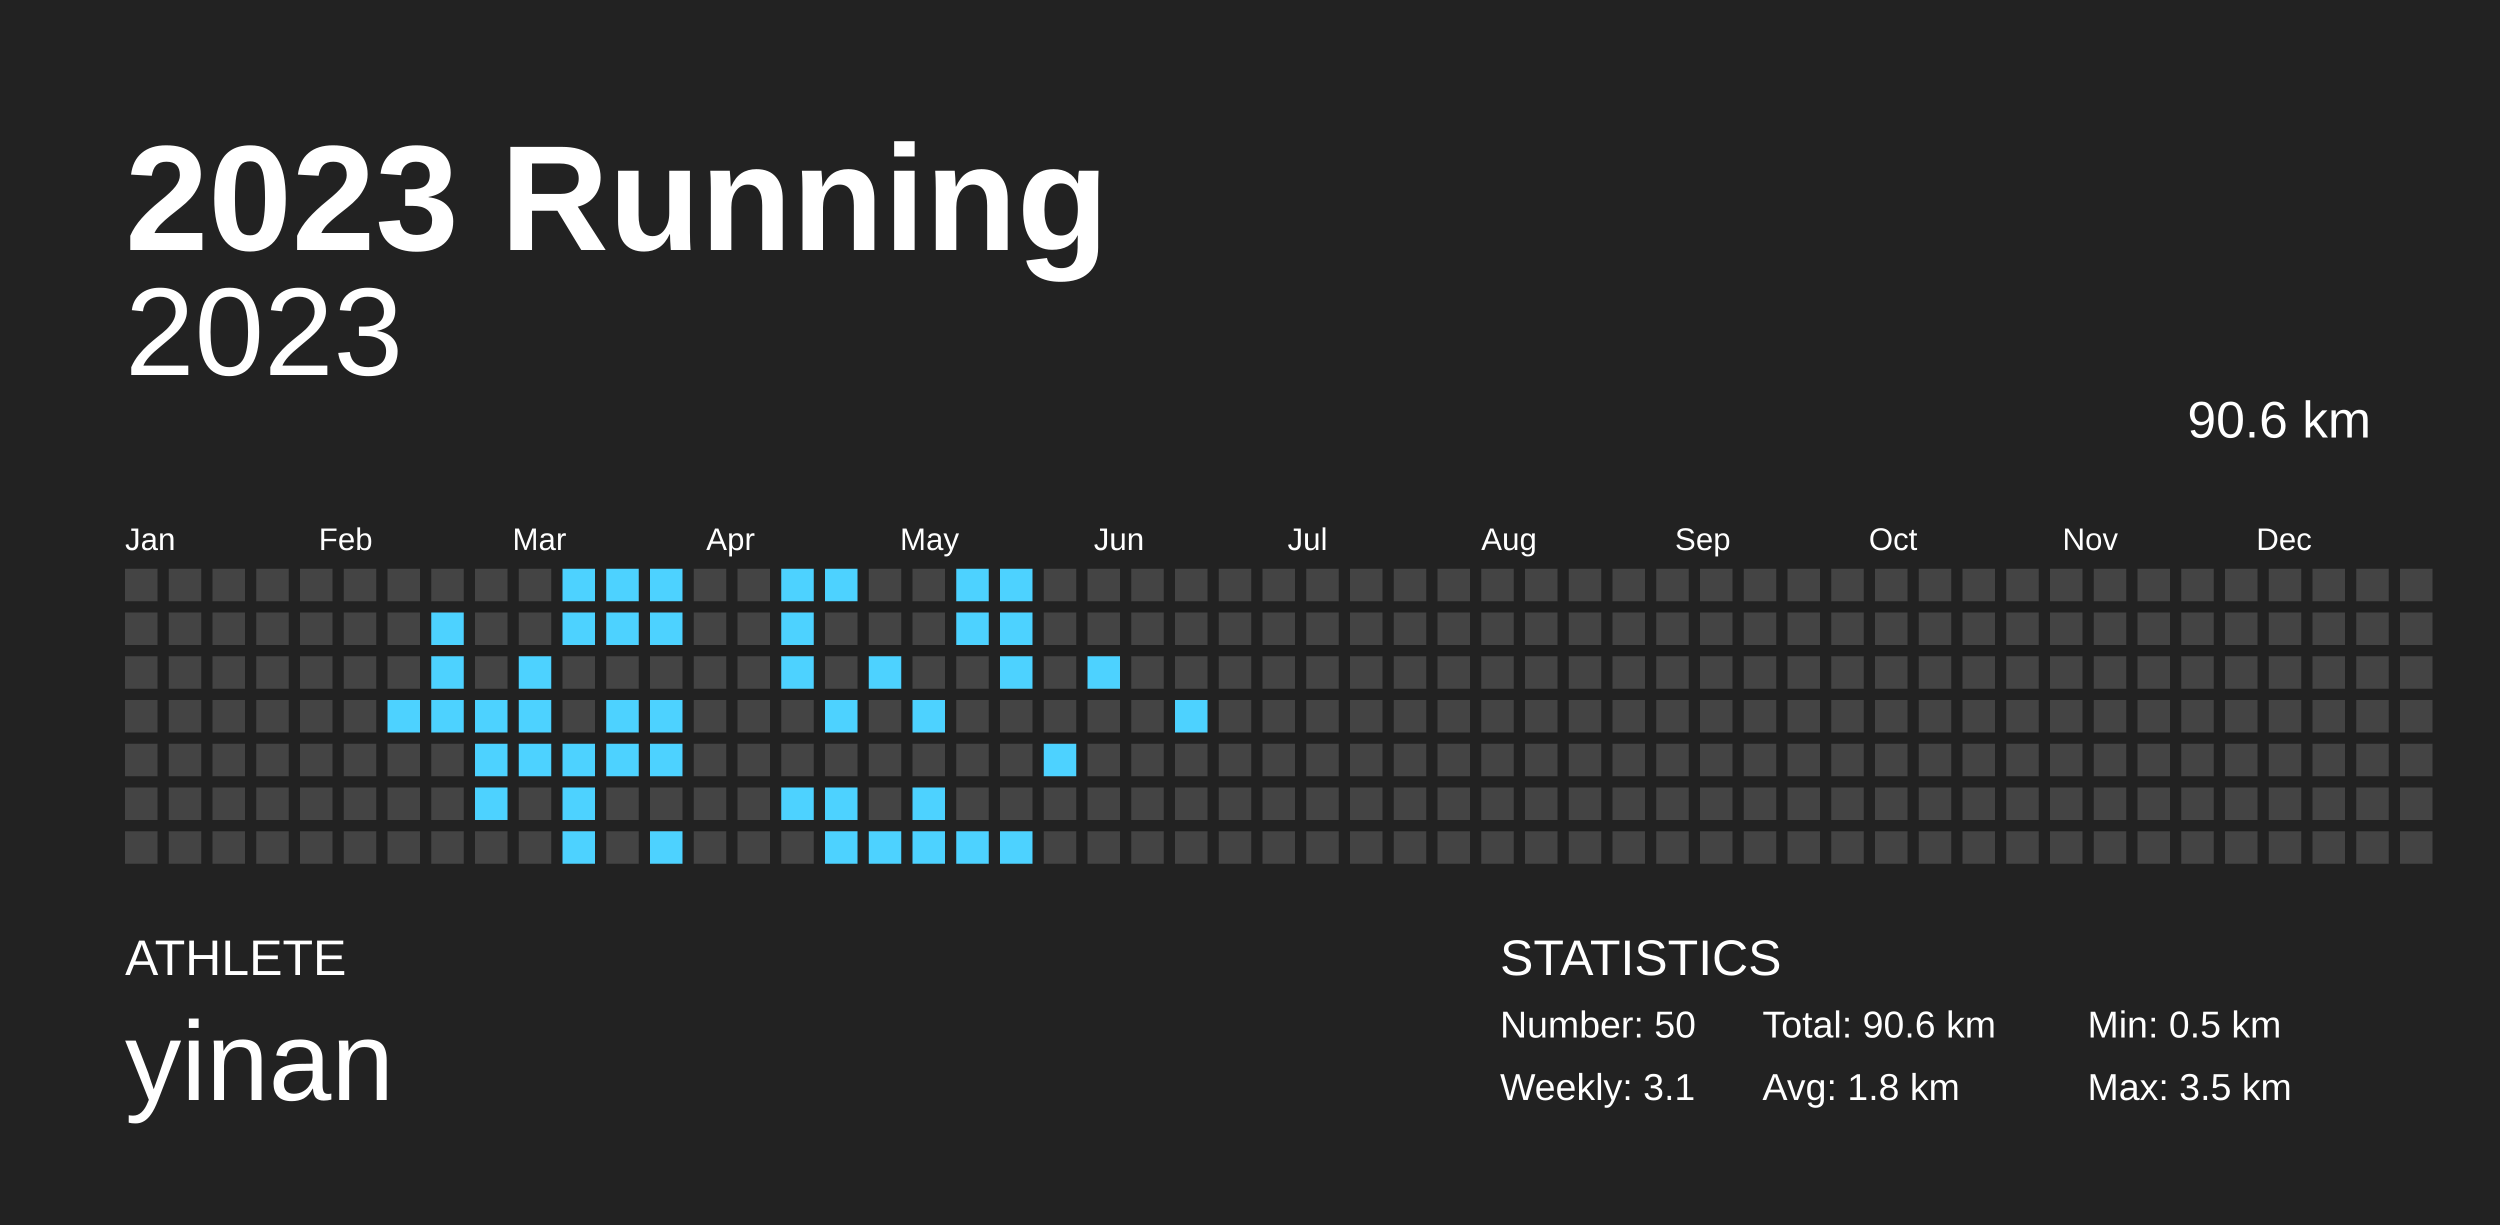
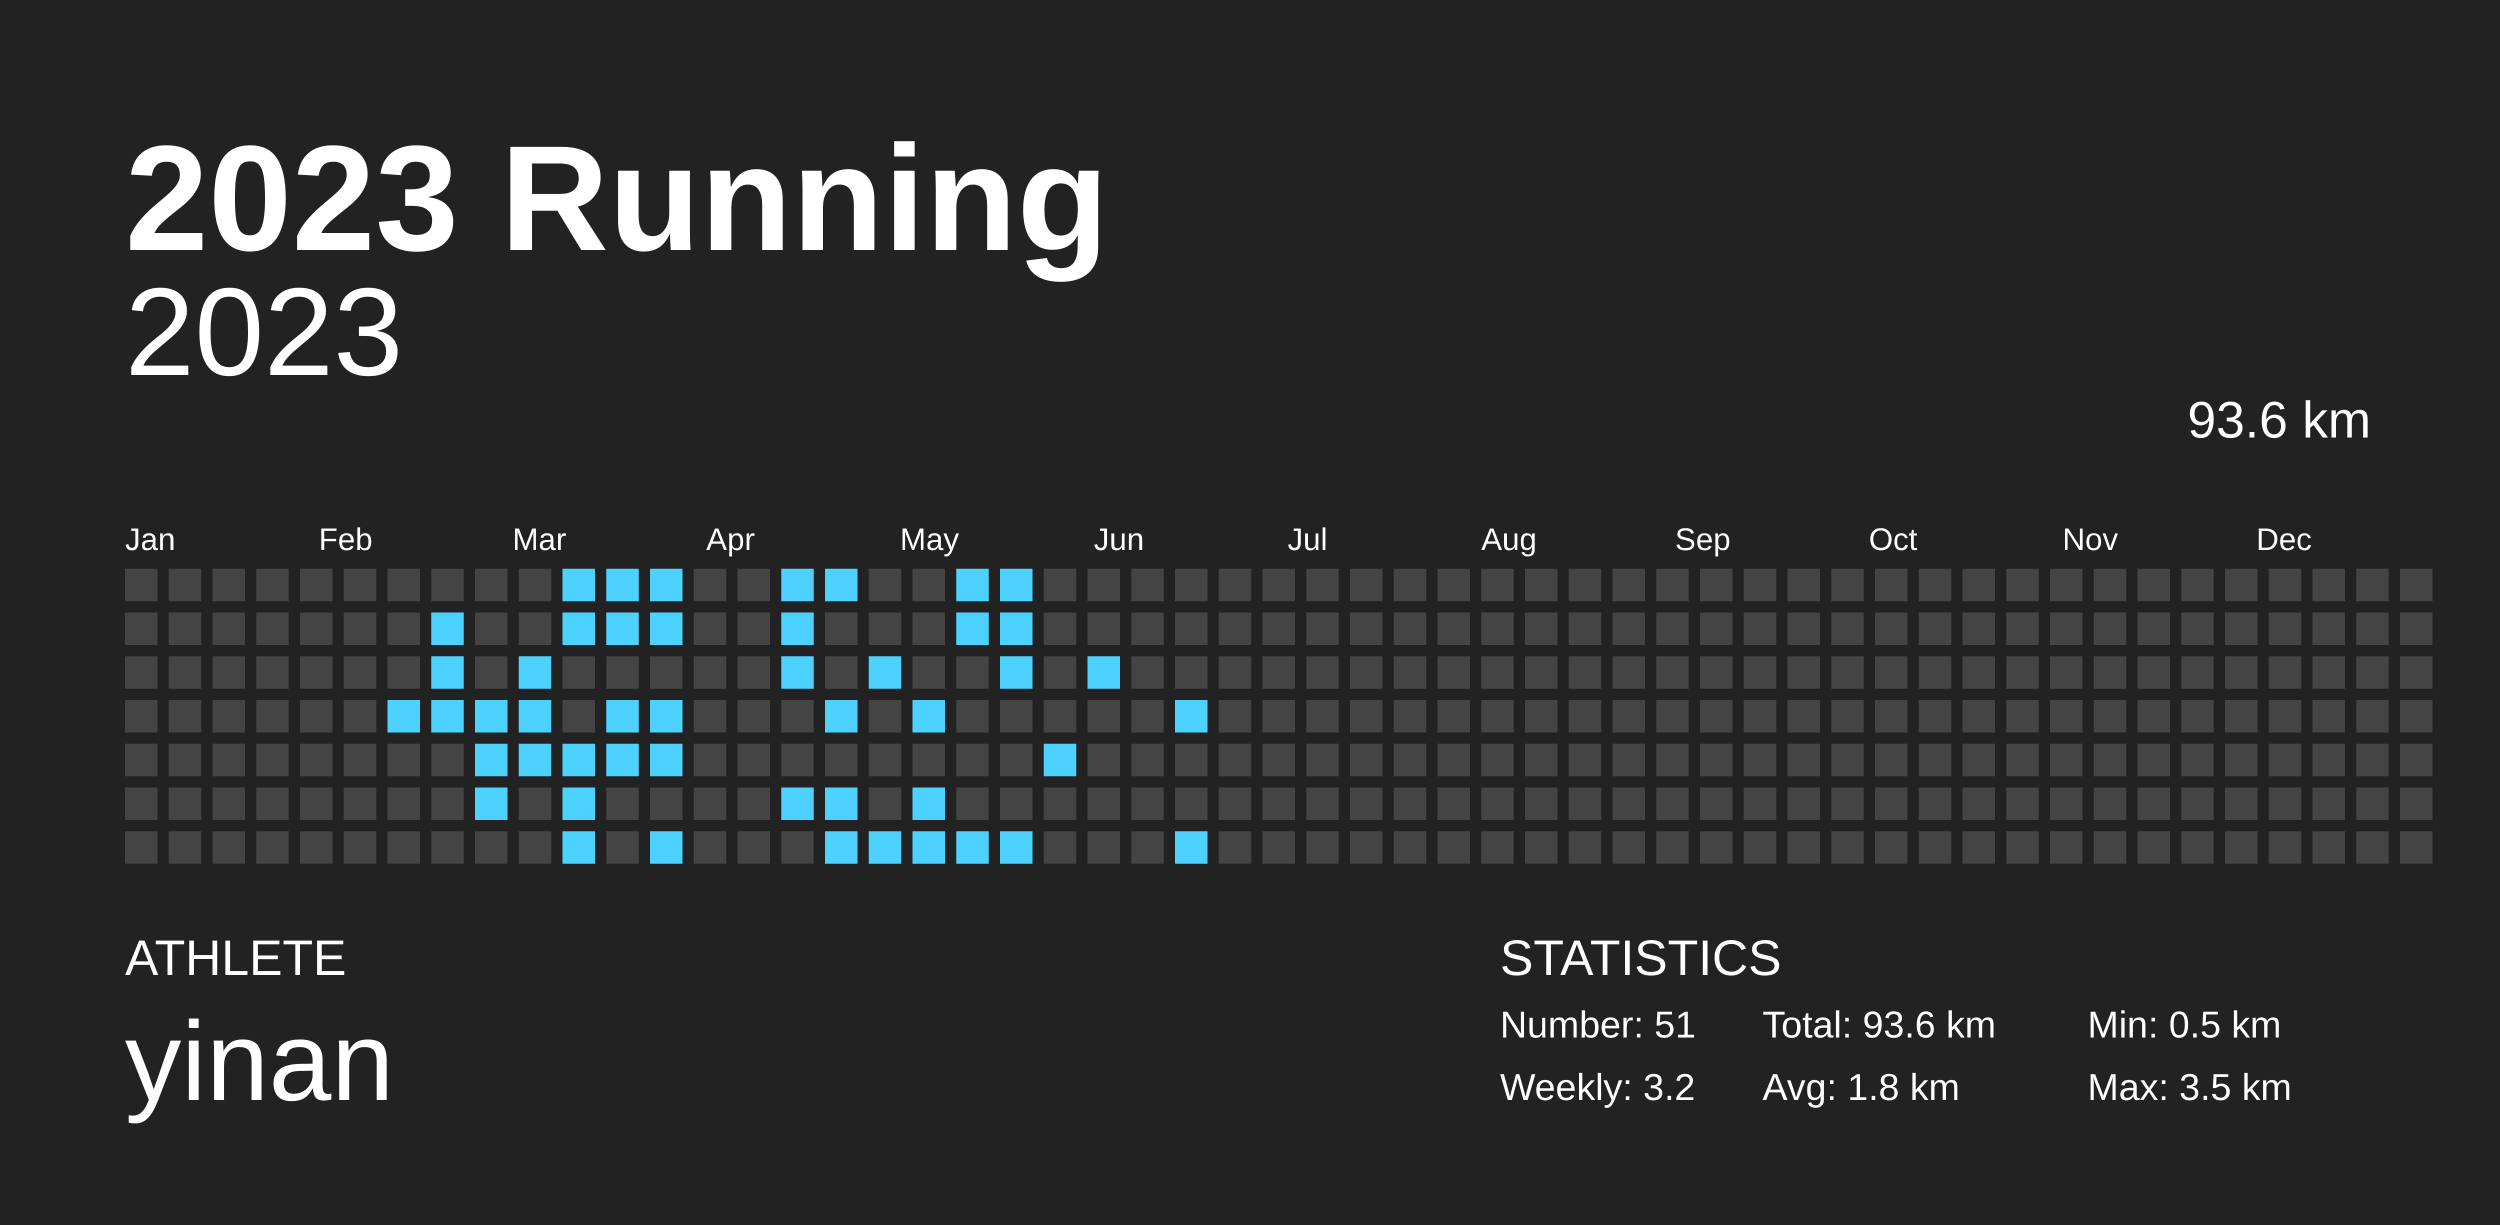
<svg xmlns="http://www.w3.org/2000/svg" baseProfile="full" height="98mm" version="1.1" viewBox="0,0,200,98" width="200mm">
  <defs />
  <rect fill="#222222" height="98" width="200" x="0" y="0" />
  <text fill="#FFFFFF" style="font-size:12px; font-family:Arial; font-weight:bold;" x="10" y="20">2023 Running</text>
  <text fill="#FFFFFF" style="font-size:4px; font-family:Arial" x="10" y="78">ATHLETE</text>
  <text fill="#FFFFFF" style="font-size:9px; font-family:Arial" x="10" y="88">yinan</text>
  <text fill="#FFFFFF" style="font-size:4px; font-family:Arial" x="120" y="78">STATISTICS</text>
-   <text fill="#FFFFFF" style="font-size:3px; font-family:Arial" x="120" y="83">Number: 50</text>
-   <text fill="#FFFFFF" style="font-size:3px; font-family:Arial" x="120" y="88">Weekly: 3.1</text>
-   <text fill="#FFFFFF" style="font-size:3px; font-family:Arial" x="141" y="83">Total: 90.6 km</text>
+   <text fill="#FFFFFF" style="font-size:3px; font-family:Arial" x="120" y="83">Number: 51</text>
+   <text fill="#FFFFFF" style="font-size:3px; font-family:Arial" x="120" y="88">Weekly: 3.2</text>
+   <text fill="#FFFFFF" style="font-size:3px; font-family:Arial" x="141" y="83">Total: 93.6 km</text>
  <text fill="#FFFFFF" style="font-size:3px; font-family:Arial" x="141" y="88">Avg: 1.8 km</text>
  <text fill="#FFFFFF" style="font-size:3px; font-family:Arial" x="167" y="83">Min: 0.5 km</text>
  <text fill="#FFFFFF" style="font-size:3px; font-family:Arial" x="167" y="88">Max: 3.5 km</text>
  <text alignment-baseline="hanging" fill="#FFFFFF" style="font-size:10.0px; font-family:Arial;" x="10" y="30">2023</text>
-   <text alignment-baseline="hanging" fill="#FFFFFF" style="font-size:4.125px; font-family:Arial;" x="175" y="35">90.6 km</text>
+   <text alignment-baseline="hanging" fill="#FFFFFF" style="font-size:4.125px; font-family:Arial;" x="175" y="35">93.6 km</text>
  <text fill="#FFFFFF" style="font-size:2.5px; font-family:Arial" x="10.0" y="44">Jan</text>
  <text fill="#FFFFFF" style="font-size:2.5px; font-family:Arial" x="25.5" y="44">Feb</text>
  <text fill="#FFFFFF" style="font-size:2.5px; font-family:Arial" x="41.0" y="44">Mar</text>
  <text fill="#FFFFFF" style="font-size:2.5px; font-family:Arial" x="56.5" y="44">Apr</text>
  <text fill="#FFFFFF" style="font-size:2.5px; font-family:Arial" x="72.0" y="44">May</text>
  <text fill="#FFFFFF" style="font-size:2.5px; font-family:Arial" x="87.5" y="44">Jun</text>
  <text fill="#FFFFFF" style="font-size:2.5px; font-family:Arial" x="103.0" y="44">Jul</text>
  <text fill="#FFFFFF" style="font-size:2.5px; font-family:Arial" x="118.5" y="44">Aug</text>
  <text fill="#FFFFFF" style="font-size:2.5px; font-family:Arial" x="134.0" y="44">Sep</text>
  <text fill="#FFFFFF" style="font-size:2.5px; font-family:Arial" x="149.5" y="44">Oct</text>
  <text fill="#FFFFFF" style="font-size:2.5px; font-family:Arial" x="165.0" y="44">Nov</text>
  <text fill="#FFFFFF" style="font-size:2.5px; font-family:Arial" x="180.5" y="44">Dec</text>
  <rect fill="#444444" height="2.6" width="2.6" x="10.0" y="45.5" />
  <rect fill="#444444" height="2.6" width="2.6" x="10.0" y="49.0" />
  <rect fill="#444444" height="2.6" width="2.6" x="10.0" y="52.5" />
  <rect fill="#444444" height="2.6" width="2.6" x="10.0" y="56.0" />
  <rect fill="#444444" height="2.6" width="2.6" x="10.0" y="59.5" />
  <rect fill="#444444" height="2.6" width="2.6" x="10.0" y="63.0" />
  <rect fill="#444444" height="2.6" width="2.6" x="10.0" y="66.5" />
  <rect fill="#444444" height="2.6" width="2.6" x="13.5" y="45.5" />
  <rect fill="#444444" height="2.6" width="2.6" x="13.5" y="49.0" />
  <rect fill="#444444" height="2.6" width="2.6" x="13.5" y="52.5" />
  <rect fill="#444444" height="2.6" width="2.6" x="13.5" y="56.0" />
  <rect fill="#444444" height="2.6" width="2.6" x="13.5" y="59.5" />
  <rect fill="#444444" height="2.6" width="2.6" x="13.5" y="63.0" />
  <rect fill="#444444" height="2.6" width="2.6" x="13.5" y="66.5" />
  <rect fill="#444444" height="2.6" width="2.6" x="17.0" y="45.5" />
  <rect fill="#444444" height="2.6" width="2.6" x="17.0" y="49.0" />
  <rect fill="#444444" height="2.6" width="2.6" x="17.0" y="52.5" />
  <rect fill="#444444" height="2.6" width="2.6" x="17.0" y="56.0" />
  <rect fill="#444444" height="2.6" width="2.6" x="17.0" y="59.5" />
  <rect fill="#444444" height="2.6" width="2.6" x="17.0" y="63.0" />
  <rect fill="#444444" height="2.6" width="2.6" x="17.0" y="66.5" />
  <rect fill="#444444" height="2.6" width="2.6" x="20.5" y="45.5" />
  <rect fill="#444444" height="2.6" width="2.6" x="20.5" y="49.0" />
  <rect fill="#444444" height="2.6" width="2.6" x="20.5" y="52.5" />
  <rect fill="#444444" height="2.6" width="2.6" x="20.5" y="56.0" />
  <rect fill="#444444" height="2.6" width="2.6" x="20.5" y="59.5" />
  <rect fill="#444444" height="2.6" width="2.6" x="20.5" y="63.0" />
  <rect fill="#444444" height="2.6" width="2.6" x="20.5" y="66.5" />
  <rect fill="#444444" height="2.6" width="2.6" x="24.0" y="45.5" />
  <rect fill="#444444" height="2.6" width="2.6" x="24.0" y="49.0" />
  <rect fill="#444444" height="2.6" width="2.6" x="24.0" y="52.5" />
  <rect fill="#444444" height="2.6" width="2.6" x="24.0" y="56.0" />
  <rect fill="#444444" height="2.6" width="2.6" x="24.0" y="59.5" />
  <rect fill="#444444" height="2.6" width="2.6" x="24.0" y="63.0" />
  <rect fill="#444444" height="2.6" width="2.6" x="24.0" y="66.5" />
  <rect fill="#444444" height="2.6" width="2.6" x="27.5" y="45.5" />
  <rect fill="#444444" height="2.6" width="2.6" x="27.5" y="49.0" />
  <rect fill="#444444" height="2.6" width="2.6" x="27.5" y="52.5" />
  <rect fill="#444444" height="2.6" width="2.6" x="27.5" y="56.0" />
  <rect fill="#444444" height="2.6" width="2.6" x="27.5" y="59.5" />
  <rect fill="#444444" height="2.6" width="2.6" x="27.5" y="63.0" />
  <rect fill="#444444" height="2.6" width="2.6" x="27.5" y="66.5" />
  <rect fill="#444444" height="2.6" width="2.6" x="31.0" y="45.5" />
  <rect fill="#444444" height="2.6" width="2.6" x="31.0" y="49.0" />
  <rect fill="#444444" height="2.6" width="2.6" x="31.0" y="52.5" />
  <rect fill="#4dd2ff" height="2.6" width="2.6" x="31.0" y="56.0" />
  <rect fill="#444444" height="2.6" width="2.6" x="31.0" y="59.5" />
  <rect fill="#444444" height="2.6" width="2.6" x="31.0" y="63.0" />
  <rect fill="#444444" height="2.6" width="2.6" x="31.0" y="66.5" />
  <rect fill="#444444" height="2.6" width="2.6" x="34.5" y="45.5" />
  <rect fill="#4dd2ff" height="2.6" width="2.6" x="34.5" y="49.0" />
  <rect fill="#4dd2ff" height="2.6" width="2.6" x="34.5" y="52.5" />
  <rect fill="#4dd2ff" height="2.6" width="2.6" x="34.5" y="56.0" />
  <rect fill="#444444" height="2.6" width="2.6" x="34.5" y="59.5" />
  <rect fill="#444444" height="2.6" width="2.6" x="34.5" y="63.0" />
  <rect fill="#444444" height="2.6" width="2.6" x="34.5" y="66.5" />
  <rect fill="#444444" height="2.6" width="2.6" x="38.0" y="45.5" />
  <rect fill="#444444" height="2.6" width="2.6" x="38.0" y="49.0" />
  <rect fill="#444444" height="2.6" width="2.6" x="38.0" y="52.5" />
  <rect fill="#4dd2ff" height="2.6" width="2.6" x="38.0" y="56.0" />
  <rect fill="#4dd2ff" height="2.6" width="2.6" x="38.0" y="59.5" />
  <rect fill="#4dd2ff" height="2.6" width="2.6" x="38.0" y="63.0" />
  <rect fill="#444444" height="2.6" width="2.6" x="38.0" y="66.5" />
  <rect fill="#444444" height="2.6" width="2.6" x="41.5" y="45.5" />
  <rect fill="#444444" height="2.6" width="2.6" x="41.5" y="49.0" />
  <rect fill="#4dd2ff" height="2.6" width="2.6" x="41.5" y="52.5" />
  <rect fill="#4dd2ff" height="2.6" width="2.6" x="41.5" y="56.0" />
  <rect fill="#4dd2ff" height="2.6" width="2.6" x="41.5" y="59.5" />
  <rect fill="#444444" height="2.6" width="2.6" x="41.5" y="63.0" />
  <rect fill="#444444" height="2.6" width="2.6" x="41.5" y="66.5" />
  <rect fill="#4dd2ff" height="2.6" width="2.6" x="45.0" y="45.5" />
  <rect fill="#4dd2ff" height="2.6" width="2.6" x="45.0" y="49.0" />
  <rect fill="#444444" height="2.6" width="2.6" x="45.0" y="52.5" />
  <rect fill="#444444" height="2.6" width="2.6" x="45.0" y="56.0" />
  <rect fill="#4dd2ff" height="2.6" width="2.6" x="45.0" y="59.5" />
  <rect fill="#4dd2ff" height="2.6" width="2.6" x="45.0" y="63.0" />
  <rect fill="#4dd2ff" height="2.6" width="2.6" x="45.0" y="66.5" />
  <rect fill="#4dd2ff" height="2.6" width="2.6" x="48.5" y="45.5" />
  <rect fill="#4dd2ff" height="2.6" width="2.6" x="48.5" y="49.0" />
  <rect fill="#444444" height="2.6" width="2.6" x="48.5" y="52.5" />
  <rect fill="#4dd2ff" height="2.6" width="2.6" x="48.5" y="56.0" />
  <rect fill="#4dd2ff" height="2.6" width="2.6" x="48.5" y="59.5" />
  <rect fill="#444444" height="2.6" width="2.6" x="48.5" y="63.0" />
  <rect fill="#444444" height="2.6" width="2.6" x="48.5" y="66.5" />
  <rect fill="#4dd2ff" height="2.6" width="2.6" x="52.0" y="45.5" />
  <rect fill="#4dd2ff" height="2.6" width="2.6" x="52.0" y="49.0" />
  <rect fill="#444444" height="2.6" width="2.6" x="52.0" y="52.5" />
  <rect fill="#4dd2ff" height="2.6" width="2.6" x="52.0" y="56.0" />
  <rect fill="#4dd2ff" height="2.6" width="2.6" x="52.0" y="59.5" />
  <rect fill="#444444" height="2.6" width="2.6" x="52.0" y="63.0" />
  <rect fill="#4dd2ff" height="2.6" width="2.6" x="52.0" y="66.5" />
  <rect fill="#444444" height="2.6" width="2.6" x="55.5" y="45.5" />
  <rect fill="#444444" height="2.6" width="2.6" x="55.5" y="49.0" />
  <rect fill="#444444" height="2.6" width="2.6" x="55.5" y="52.5" />
  <rect fill="#444444" height="2.6" width="2.6" x="55.5" y="56.0" />
  <rect fill="#444444" height="2.6" width="2.6" x="55.5" y="59.5" />
  <rect fill="#444444" height="2.6" width="2.6" x="55.5" y="63.0" />
  <rect fill="#444444" height="2.6" width="2.6" x="55.5" y="66.5" />
  <rect fill="#444444" height="2.6" width="2.6" x="59.0" y="45.5" />
  <rect fill="#444444" height="2.6" width="2.6" x="59.0" y="49.0" />
  <rect fill="#444444" height="2.6" width="2.6" x="59.0" y="52.5" />
  <rect fill="#444444" height="2.6" width="2.6" x="59.0" y="56.0" />
  <rect fill="#444444" height="2.6" width="2.6" x="59.0" y="59.5" />
  <rect fill="#444444" height="2.6" width="2.6" x="59.0" y="63.0" />
  <rect fill="#444444" height="2.6" width="2.6" x="59.0" y="66.5" />
  <rect fill="#4dd2ff" height="2.6" width="2.6" x="62.5" y="45.5" />
  <rect fill="#4dd2ff" height="2.6" width="2.6" x="62.5" y="49.0" />
  <rect fill="#4dd2ff" height="2.6" width="2.6" x="62.5" y="52.5" />
  <rect fill="#444444" height="2.6" width="2.6" x="62.5" y="56.0" />
  <rect fill="#444444" height="2.6" width="2.6" x="62.5" y="59.5" />
  <rect fill="#4dd2ff" height="2.6" width="2.6" x="62.5" y="63.0" />
  <rect fill="#444444" height="2.6" width="2.6" x="62.5" y="66.5" />
  <rect fill="#4dd2ff" height="2.6" width="2.6" x="66.0" y="45.5" />
  <rect fill="#444444" height="2.6" width="2.6" x="66.0" y="49.0" />
  <rect fill="#444444" height="2.6" width="2.6" x="66.0" y="52.5" />
  <rect fill="#4dd2ff" height="2.6" width="2.6" x="66.0" y="56.0" />
  <rect fill="#444444" height="2.6" width="2.6" x="66.0" y="59.5" />
  <rect fill="#4dd2ff" height="2.6" width="2.6" x="66.0" y="63.0" />
  <rect fill="#4dd2ff" height="2.6" width="2.6" x="66.0" y="66.5" />
  <rect fill="#444444" height="2.6" width="2.6" x="69.5" y="45.5" />
  <rect fill="#444444" height="2.6" width="2.6" x="69.5" y="49.0" />
  <rect fill="#4dd2ff" height="2.6" width="2.6" x="69.5" y="52.5" />
  <rect fill="#444444" height="2.6" width="2.6" x="69.5" y="56.0" />
  <rect fill="#444444" height="2.6" width="2.6" x="69.5" y="59.5" />
  <rect fill="#444444" height="2.6" width="2.6" x="69.5" y="63.0" />
  <rect fill="#4dd2ff" height="2.6" width="2.6" x="69.5" y="66.5" />
  <rect fill="#444444" height="2.6" width="2.6" x="73.0" y="45.5" />
  <rect fill="#444444" height="2.6" width="2.6" x="73.0" y="49.0" />
  <rect fill="#444444" height="2.6" width="2.6" x="73.0" y="52.5" />
  <rect fill="#4dd2ff" height="2.6" width="2.6" x="73.0" y="56.0" />
  <rect fill="#444444" height="2.6" width="2.6" x="73.0" y="59.5" />
  <rect fill="#4dd2ff" height="2.6" width="2.6" x="73.0" y="63.0" />
  <rect fill="#4dd2ff" height="2.6" width="2.6" x="73.0" y="66.5" />
  <rect fill="#4dd2ff" height="2.6" width="2.6" x="76.5" y="45.5" />
  <rect fill="#4dd2ff" height="2.6" width="2.6" x="76.5" y="49.0" />
  <rect fill="#444444" height="2.6" width="2.6" x="76.5" y="52.5" />
  <rect fill="#444444" height="2.6" width="2.6" x="76.5" y="56.0" />
  <rect fill="#444444" height="2.6" width="2.6" x="76.5" y="59.5" />
  <rect fill="#444444" height="2.6" width="2.6" x="76.5" y="63.0" />
  <rect fill="#4dd2ff" height="2.6" width="2.6" x="76.5" y="66.5" />
  <rect fill="#4dd2ff" height="2.6" width="2.6" x="80.0" y="45.5" />
  <rect fill="#4dd2ff" height="2.6" width="2.6" x="80.0" y="49.0" />
  <rect fill="#4dd2ff" height="2.6" width="2.6" x="80.0" y="52.5" />
  <rect fill="#444444" height="2.6" width="2.6" x="80.0" y="56.0" />
  <rect fill="#444444" height="2.6" width="2.6" x="80.0" y="59.5" />
  <rect fill="#444444" height="2.6" width="2.6" x="80.0" y="63.0" />
  <rect fill="#4dd2ff" height="2.6" width="2.6" x="80.0" y="66.5" />
  <rect fill="#444444" height="2.6" width="2.6" x="83.5" y="45.5" />
  <rect fill="#444444" height="2.6" width="2.6" x="83.5" y="49.0" />
  <rect fill="#444444" height="2.6" width="2.6" x="83.5" y="52.5" />
  <rect fill="#444444" height="2.6" width="2.6" x="83.5" y="56.0" />
  <rect fill="#4dd2ff" height="2.6" width="2.6" x="83.5" y="59.5" />
  <rect fill="#444444" height="2.6" width="2.6" x="83.5" y="63.0" />
  <rect fill="#444444" height="2.6" width="2.6" x="83.5" y="66.5" />
  <rect fill="#444444" height="2.6" width="2.6" x="87.0" y="45.5" />
  <rect fill="#444444" height="2.6" width="2.6" x="87.0" y="49.0" />
  <rect fill="#4dd2ff" height="2.6" width="2.6" x="87.0" y="52.5" />
  <rect fill="#444444" height="2.6" width="2.6" x="87.0" y="56.0" />
  <rect fill="#444444" height="2.6" width="2.6" x="87.0" y="59.5" />
  <rect fill="#444444" height="2.6" width="2.6" x="87.0" y="63.0" />
  <rect fill="#444444" height="2.6" width="2.6" x="87.0" y="66.5" />
  <rect fill="#444444" height="2.6" width="2.6" x="90.5" y="45.5" />
  <rect fill="#444444" height="2.6" width="2.6" x="90.5" y="49.0" />
  <rect fill="#444444" height="2.6" width="2.6" x="90.5" y="52.5" />
  <rect fill="#444444" height="2.6" width="2.6" x="90.5" y="56.0" />
  <rect fill="#444444" height="2.6" width="2.6" x="90.5" y="59.5" />
  <rect fill="#444444" height="2.6" width="2.6" x="90.5" y="63.0" />
  <rect fill="#444444" height="2.6" width="2.6" x="90.5" y="66.5" />
  <rect fill="#444444" height="2.6" width="2.6" x="94.0" y="45.5" />
  <rect fill="#444444" height="2.6" width="2.6" x="94.0" y="49.0" />
  <rect fill="#444444" height="2.6" width="2.6" x="94.0" y="52.5" />
  <rect fill="#4dd2ff" height="2.6" width="2.6" x="94.0" y="56.0" />
  <rect fill="#444444" height="2.6" width="2.6" x="94.0" y="59.5" />
  <rect fill="#444444" height="2.6" width="2.6" x="94.0" y="63.0" />
-   <rect fill="#444444" height="2.6" width="2.6" x="94.0" y="66.5" />
+   <rect fill="#4dd2ff" height="2.6" width="2.6" x="94.0" y="66.5" />
  <rect fill="#444444" height="2.6" width="2.6" x="97.5" y="45.5" />
  <rect fill="#444444" height="2.6" width="2.6" x="97.5" y="49.0" />
  <rect fill="#444444" height="2.6" width="2.6" x="97.5" y="52.5" />
  <rect fill="#444444" height="2.6" width="2.6" x="97.5" y="56.0" />
  <rect fill="#444444" height="2.6" width="2.6" x="97.5" y="59.5" />
  <rect fill="#444444" height="2.6" width="2.6" x="97.5" y="63.0" />
  <rect fill="#444444" height="2.6" width="2.6" x="97.5" y="66.5" />
  <rect fill="#444444" height="2.6" width="2.6" x="101.0" y="45.5" />
  <rect fill="#444444" height="2.6" width="2.6" x="101.0" y="49.0" />
  <rect fill="#444444" height="2.6" width="2.6" x="101.0" y="52.5" />
  <rect fill="#444444" height="2.6" width="2.6" x="101.0" y="56.0" />
  <rect fill="#444444" height="2.6" width="2.6" x="101.0" y="59.5" />
  <rect fill="#444444" height="2.6" width="2.6" x="101.0" y="63.0" />
  <rect fill="#444444" height="2.6" width="2.6" x="101.0" y="66.5" />
  <rect fill="#444444" height="2.6" width="2.6" x="104.5" y="45.5" />
  <rect fill="#444444" height="2.6" width="2.6" x="104.5" y="49.0" />
  <rect fill="#444444" height="2.6" width="2.6" x="104.5" y="52.5" />
  <rect fill="#444444" height="2.6" width="2.6" x="104.5" y="56.0" />
  <rect fill="#444444" height="2.6" width="2.6" x="104.5" y="59.5" />
  <rect fill="#444444" height="2.6" width="2.6" x="104.5" y="63.0" />
  <rect fill="#444444" height="2.6" width="2.6" x="104.5" y="66.5" />
  <rect fill="#444444" height="2.6" width="2.6" x="108.0" y="45.5" />
  <rect fill="#444444" height="2.6" width="2.6" x="108.0" y="49.0" />
  <rect fill="#444444" height="2.6" width="2.6" x="108.0" y="52.5" />
  <rect fill="#444444" height="2.6" width="2.6" x="108.0" y="56.0" />
  <rect fill="#444444" height="2.6" width="2.6" x="108.0" y="59.5" />
  <rect fill="#444444" height="2.6" width="2.6" x="108.0" y="63.0" />
  <rect fill="#444444" height="2.6" width="2.6" x="108.0" y="66.5" />
  <rect fill="#444444" height="2.6" width="2.6" x="111.5" y="45.5" />
  <rect fill="#444444" height="2.6" width="2.6" x="111.5" y="49.0" />
  <rect fill="#444444" height="2.6" width="2.6" x="111.5" y="52.5" />
  <rect fill="#444444" height="2.6" width="2.6" x="111.5" y="56.0" />
  <rect fill="#444444" height="2.6" width="2.6" x="111.5" y="59.5" />
  <rect fill="#444444" height="2.6" width="2.6" x="111.5" y="63.0" />
  <rect fill="#444444" height="2.6" width="2.6" x="111.5" y="66.5" />
  <rect fill="#444444" height="2.6" width="2.6" x="115.0" y="45.5" />
  <rect fill="#444444" height="2.6" width="2.6" x="115.0" y="49.0" />
  <rect fill="#444444" height="2.6" width="2.6" x="115.0" y="52.5" />
  <rect fill="#444444" height="2.6" width="2.6" x="115.0" y="56.0" />
  <rect fill="#444444" height="2.6" width="2.6" x="115.0" y="59.5" />
  <rect fill="#444444" height="2.6" width="2.6" x="115.0" y="63.0" />
  <rect fill="#444444" height="2.6" width="2.6" x="115.0" y="66.5" />
  <rect fill="#444444" height="2.6" width="2.6" x="118.5" y="45.5" />
  <rect fill="#444444" height="2.6" width="2.6" x="118.5" y="49.0" />
  <rect fill="#444444" height="2.6" width="2.6" x="118.5" y="52.5" />
  <rect fill="#444444" height="2.6" width="2.6" x="118.5" y="56.0" />
  <rect fill="#444444" height="2.6" width="2.6" x="118.5" y="59.5" />
  <rect fill="#444444" height="2.6" width="2.6" x="118.5" y="63.0" />
  <rect fill="#444444" height="2.6" width="2.6" x="118.5" y="66.5" />
  <rect fill="#444444" height="2.6" width="2.6" x="122.0" y="45.5" />
  <rect fill="#444444" height="2.6" width="2.6" x="122.0" y="49.0" />
  <rect fill="#444444" height="2.6" width="2.6" x="122.0" y="52.5" />
  <rect fill="#444444" height="2.6" width="2.6" x="122.0" y="56.0" />
  <rect fill="#444444" height="2.6" width="2.6" x="122.0" y="59.5" />
  <rect fill="#444444" height="2.6" width="2.6" x="122.0" y="63.0" />
  <rect fill="#444444" height="2.6" width="2.6" x="122.0" y="66.5" />
  <rect fill="#444444" height="2.6" width="2.6" x="125.5" y="45.5" />
  <rect fill="#444444" height="2.6" width="2.6" x="125.5" y="49.0" />
  <rect fill="#444444" height="2.6" width="2.6" x="125.5" y="52.5" />
  <rect fill="#444444" height="2.6" width="2.6" x="125.5" y="56.0" />
  <rect fill="#444444" height="2.6" width="2.6" x="125.5" y="59.5" />
  <rect fill="#444444" height="2.6" width="2.6" x="125.5" y="63.0" />
  <rect fill="#444444" height="2.6" width="2.6" x="125.5" y="66.5" />
  <rect fill="#444444" height="2.6" width="2.6" x="129.0" y="45.5" />
  <rect fill="#444444" height="2.6" width="2.6" x="129.0" y="49.0" />
  <rect fill="#444444" height="2.6" width="2.6" x="129.0" y="52.5" />
  <rect fill="#444444" height="2.6" width="2.6" x="129.0" y="56.0" />
  <rect fill="#444444" height="2.6" width="2.6" x="129.0" y="59.5" />
  <rect fill="#444444" height="2.6" width="2.6" x="129.0" y="63.0" />
  <rect fill="#444444" height="2.6" width="2.6" x="129.0" y="66.5" />
  <rect fill="#444444" height="2.6" width="2.6" x="132.5" y="45.5" />
  <rect fill="#444444" height="2.6" width="2.6" x="132.5" y="49.0" />
  <rect fill="#444444" height="2.6" width="2.6" x="132.5" y="52.5" />
  <rect fill="#444444" height="2.6" width="2.6" x="132.5" y="56.0" />
  <rect fill="#444444" height="2.6" width="2.6" x="132.5" y="59.5" />
  <rect fill="#444444" height="2.6" width="2.6" x="132.5" y="63.0" />
  <rect fill="#444444" height="2.6" width="2.6" x="132.5" y="66.5" />
  <rect fill="#444444" height="2.6" width="2.6" x="136.0" y="45.5" />
  <rect fill="#444444" height="2.6" width="2.6" x="136.0" y="49.0" />
  <rect fill="#444444" height="2.6" width="2.6" x="136.0" y="52.5" />
  <rect fill="#444444" height="2.6" width="2.6" x="136.0" y="56.0" />
  <rect fill="#444444" height="2.6" width="2.6" x="136.0" y="59.5" />
  <rect fill="#444444" height="2.6" width="2.6" x="136.0" y="63.0" />
  <rect fill="#444444" height="2.6" width="2.6" x="136.0" y="66.5" />
  <rect fill="#444444" height="2.6" width="2.6" x="139.5" y="45.5" />
  <rect fill="#444444" height="2.6" width="2.6" x="139.5" y="49.0" />
  <rect fill="#444444" height="2.6" width="2.6" x="139.5" y="52.5" />
  <rect fill="#444444" height="2.6" width="2.6" x="139.5" y="56.0" />
  <rect fill="#444444" height="2.6" width="2.6" x="139.5" y="59.5" />
  <rect fill="#444444" height="2.6" width="2.6" x="139.5" y="63.0" />
  <rect fill="#444444" height="2.6" width="2.6" x="139.5" y="66.5" />
  <rect fill="#444444" height="2.6" width="2.6" x="143.0" y="45.5" />
  <rect fill="#444444" height="2.6" width="2.6" x="143.0" y="49.0" />
  <rect fill="#444444" height="2.6" width="2.6" x="143.0" y="52.5" />
  <rect fill="#444444" height="2.6" width="2.6" x="143.0" y="56.0" />
  <rect fill="#444444" height="2.6" width="2.6" x="143.0" y="59.5" />
  <rect fill="#444444" height="2.6" width="2.6" x="143.0" y="63.0" />
  <rect fill="#444444" height="2.6" width="2.6" x="143.0" y="66.5" />
  <rect fill="#444444" height="2.6" width="2.6" x="146.5" y="45.5" />
  <rect fill="#444444" height="2.6" width="2.6" x="146.5" y="49.0" />
  <rect fill="#444444" height="2.6" width="2.6" x="146.5" y="52.5" />
  <rect fill="#444444" height="2.6" width="2.6" x="146.5" y="56.0" />
  <rect fill="#444444" height="2.6" width="2.6" x="146.5" y="59.5" />
  <rect fill="#444444" height="2.6" width="2.6" x="146.5" y="63.0" />
  <rect fill="#444444" height="2.6" width="2.6" x="146.5" y="66.5" />
  <rect fill="#444444" height="2.6" width="2.6" x="150.0" y="45.5" />
  <rect fill="#444444" height="2.6" width="2.6" x="150.0" y="49.0" />
  <rect fill="#444444" height="2.6" width="2.6" x="150.0" y="52.5" />
  <rect fill="#444444" height="2.6" width="2.6" x="150.0" y="56.0" />
  <rect fill="#444444" height="2.6" width="2.6" x="150.0" y="59.5" />
  <rect fill="#444444" height="2.6" width="2.6" x="150.0" y="63.0" />
  <rect fill="#444444" height="2.6" width="2.6" x="150.0" y="66.5" />
  <rect fill="#444444" height="2.6" width="2.6" x="153.5" y="45.5" />
  <rect fill="#444444" height="2.6" width="2.6" x="153.5" y="49.0" />
  <rect fill="#444444" height="2.6" width="2.6" x="153.5" y="52.5" />
  <rect fill="#444444" height="2.6" width="2.6" x="153.5" y="56.0" />
  <rect fill="#444444" height="2.6" width="2.6" x="153.5" y="59.5" />
  <rect fill="#444444" height="2.6" width="2.6" x="153.5" y="63.0" />
  <rect fill="#444444" height="2.6" width="2.6" x="153.5" y="66.5" />
  <rect fill="#444444" height="2.6" width="2.6" x="157.0" y="45.5" />
  <rect fill="#444444" height="2.6" width="2.6" x="157.0" y="49.0" />
  <rect fill="#444444" height="2.6" width="2.6" x="157.0" y="52.5" />
  <rect fill="#444444" height="2.6" width="2.6" x="157.0" y="56.0" />
  <rect fill="#444444" height="2.6" width="2.6" x="157.0" y="59.5" />
  <rect fill="#444444" height="2.6" width="2.6" x="157.0" y="63.0" />
  <rect fill="#444444" height="2.6" width="2.6" x="157.0" y="66.5" />
  <rect fill="#444444" height="2.6" width="2.6" x="160.5" y="45.5" />
  <rect fill="#444444" height="2.6" width="2.6" x="160.5" y="49.0" />
  <rect fill="#444444" height="2.6" width="2.6" x="160.5" y="52.5" />
  <rect fill="#444444" height="2.6" width="2.6" x="160.5" y="56.0" />
  <rect fill="#444444" height="2.6" width="2.6" x="160.5" y="59.5" />
  <rect fill="#444444" height="2.6" width="2.6" x="160.5" y="63.0" />
  <rect fill="#444444" height="2.6" width="2.6" x="160.5" y="66.5" />
  <rect fill="#444444" height="2.6" width="2.6" x="164.0" y="45.5" />
  <rect fill="#444444" height="2.6" width="2.6" x="164.0" y="49.0" />
  <rect fill="#444444" height="2.6" width="2.6" x="164.0" y="52.5" />
  <rect fill="#444444" height="2.6" width="2.6" x="164.0" y="56.0" />
  <rect fill="#444444" height="2.6" width="2.6" x="164.0" y="59.5" />
  <rect fill="#444444" height="2.6" width="2.6" x="164.0" y="63.0" />
  <rect fill="#444444" height="2.6" width="2.6" x="164.0" y="66.5" />
  <rect fill="#444444" height="2.6" width="2.6" x="167.5" y="45.5" />
  <rect fill="#444444" height="2.6" width="2.6" x="167.5" y="49.0" />
  <rect fill="#444444" height="2.6" width="2.6" x="167.5" y="52.5" />
  <rect fill="#444444" height="2.6" width="2.6" x="167.5" y="56.0" />
  <rect fill="#444444" height="2.6" width="2.6" x="167.5" y="59.5" />
  <rect fill="#444444" height="2.6" width="2.6" x="167.5" y="63.0" />
  <rect fill="#444444" height="2.6" width="2.6" x="167.5" y="66.5" />
  <rect fill="#444444" height="2.6" width="2.6" x="171.0" y="45.5" />
  <rect fill="#444444" height="2.6" width="2.6" x="171.0" y="49.0" />
  <rect fill="#444444" height="2.6" width="2.6" x="171.0" y="52.5" />
  <rect fill="#444444" height="2.6" width="2.6" x="171.0" y="56.0" />
  <rect fill="#444444" height="2.6" width="2.6" x="171.0" y="59.5" />
  <rect fill="#444444" height="2.6" width="2.6" x="171.0" y="63.0" />
  <rect fill="#444444" height="2.6" width="2.6" x="171.0" y="66.5" />
  <rect fill="#444444" height="2.6" width="2.6" x="174.5" y="45.5" />
  <rect fill="#444444" height="2.6" width="2.6" x="174.5" y="49.0" />
  <rect fill="#444444" height="2.6" width="2.6" x="174.5" y="52.5" />
  <rect fill="#444444" height="2.6" width="2.6" x="174.5" y="56.0" />
  <rect fill="#444444" height="2.6" width="2.6" x="174.5" y="59.5" />
  <rect fill="#444444" height="2.6" width="2.6" x="174.5" y="63.0" />
  <rect fill="#444444" height="2.6" width="2.6" x="174.5" y="66.5" />
  <rect fill="#444444" height="2.6" width="2.6" x="178.0" y="45.5" />
  <rect fill="#444444" height="2.6" width="2.6" x="178.0" y="49.0" />
  <rect fill="#444444" height="2.6" width="2.6" x="178.0" y="52.5" />
  <rect fill="#444444" height="2.6" width="2.6" x="178.0" y="56.0" />
  <rect fill="#444444" height="2.6" width="2.6" x="178.0" y="59.5" />
  <rect fill="#444444" height="2.6" width="2.6" x="178.0" y="63.0" />
  <rect fill="#444444" height="2.6" width="2.6" x="178.0" y="66.5" />
  <rect fill="#444444" height="2.6" width="2.6" x="181.5" y="45.5" />
  <rect fill="#444444" height="2.6" width="2.6" x="181.5" y="49.0" />
  <rect fill="#444444" height="2.6" width="2.6" x="181.5" y="52.5" />
  <rect fill="#444444" height="2.6" width="2.6" x="181.5" y="56.0" />
  <rect fill="#444444" height="2.6" width="2.6" x="181.5" y="59.5" />
  <rect fill="#444444" height="2.6" width="2.6" x="181.5" y="63.0" />
  <rect fill="#444444" height="2.6" width="2.6" x="181.5" y="66.5" />
  <rect fill="#444444" height="2.6" width="2.6" x="185.0" y="45.5" />
  <rect fill="#444444" height="2.6" width="2.6" x="185.0" y="49.0" />
  <rect fill="#444444" height="2.6" width="2.6" x="185.0" y="52.5" />
  <rect fill="#444444" height="2.6" width="2.6" x="185.0" y="56.0" />
  <rect fill="#444444" height="2.6" width="2.6" x="185.0" y="59.5" />
  <rect fill="#444444" height="2.6" width="2.6" x="185.0" y="63.0" />
  <rect fill="#444444" height="2.6" width="2.6" x="185.0" y="66.5" />
  <rect fill="#444444" height="2.6" width="2.6" x="188.5" y="45.5" />
  <rect fill="#444444" height="2.6" width="2.6" x="188.5" y="49.0" />
  <rect fill="#444444" height="2.6" width="2.6" x="188.5" y="52.5" />
  <rect fill="#444444" height="2.6" width="2.6" x="188.5" y="56.0" />
  <rect fill="#444444" height="2.6" width="2.6" x="188.5" y="59.5" />
  <rect fill="#444444" height="2.6" width="2.6" x="188.5" y="63.0" />
  <rect fill="#444444" height="2.6" width="2.6" x="188.5" y="66.5" />
  <rect fill="#444444" height="2.6" width="2.6" x="192.0" y="45.5" />
  <rect fill="#444444" height="2.6" width="2.6" x="192.0" y="49.0" />
  <rect fill="#444444" height="2.6" width="2.6" x="192.0" y="52.5" />
  <rect fill="#444444" height="2.6" width="2.6" x="192.0" y="56.0" />
  <rect fill="#444444" height="2.6" width="2.6" x="192.0" y="59.5" />
  <rect fill="#444444" height="2.6" width="2.6" x="192.0" y="63.0" />
  <rect fill="#444444" height="2.6" width="2.6" x="192.0" y="66.5" />
</svg>
